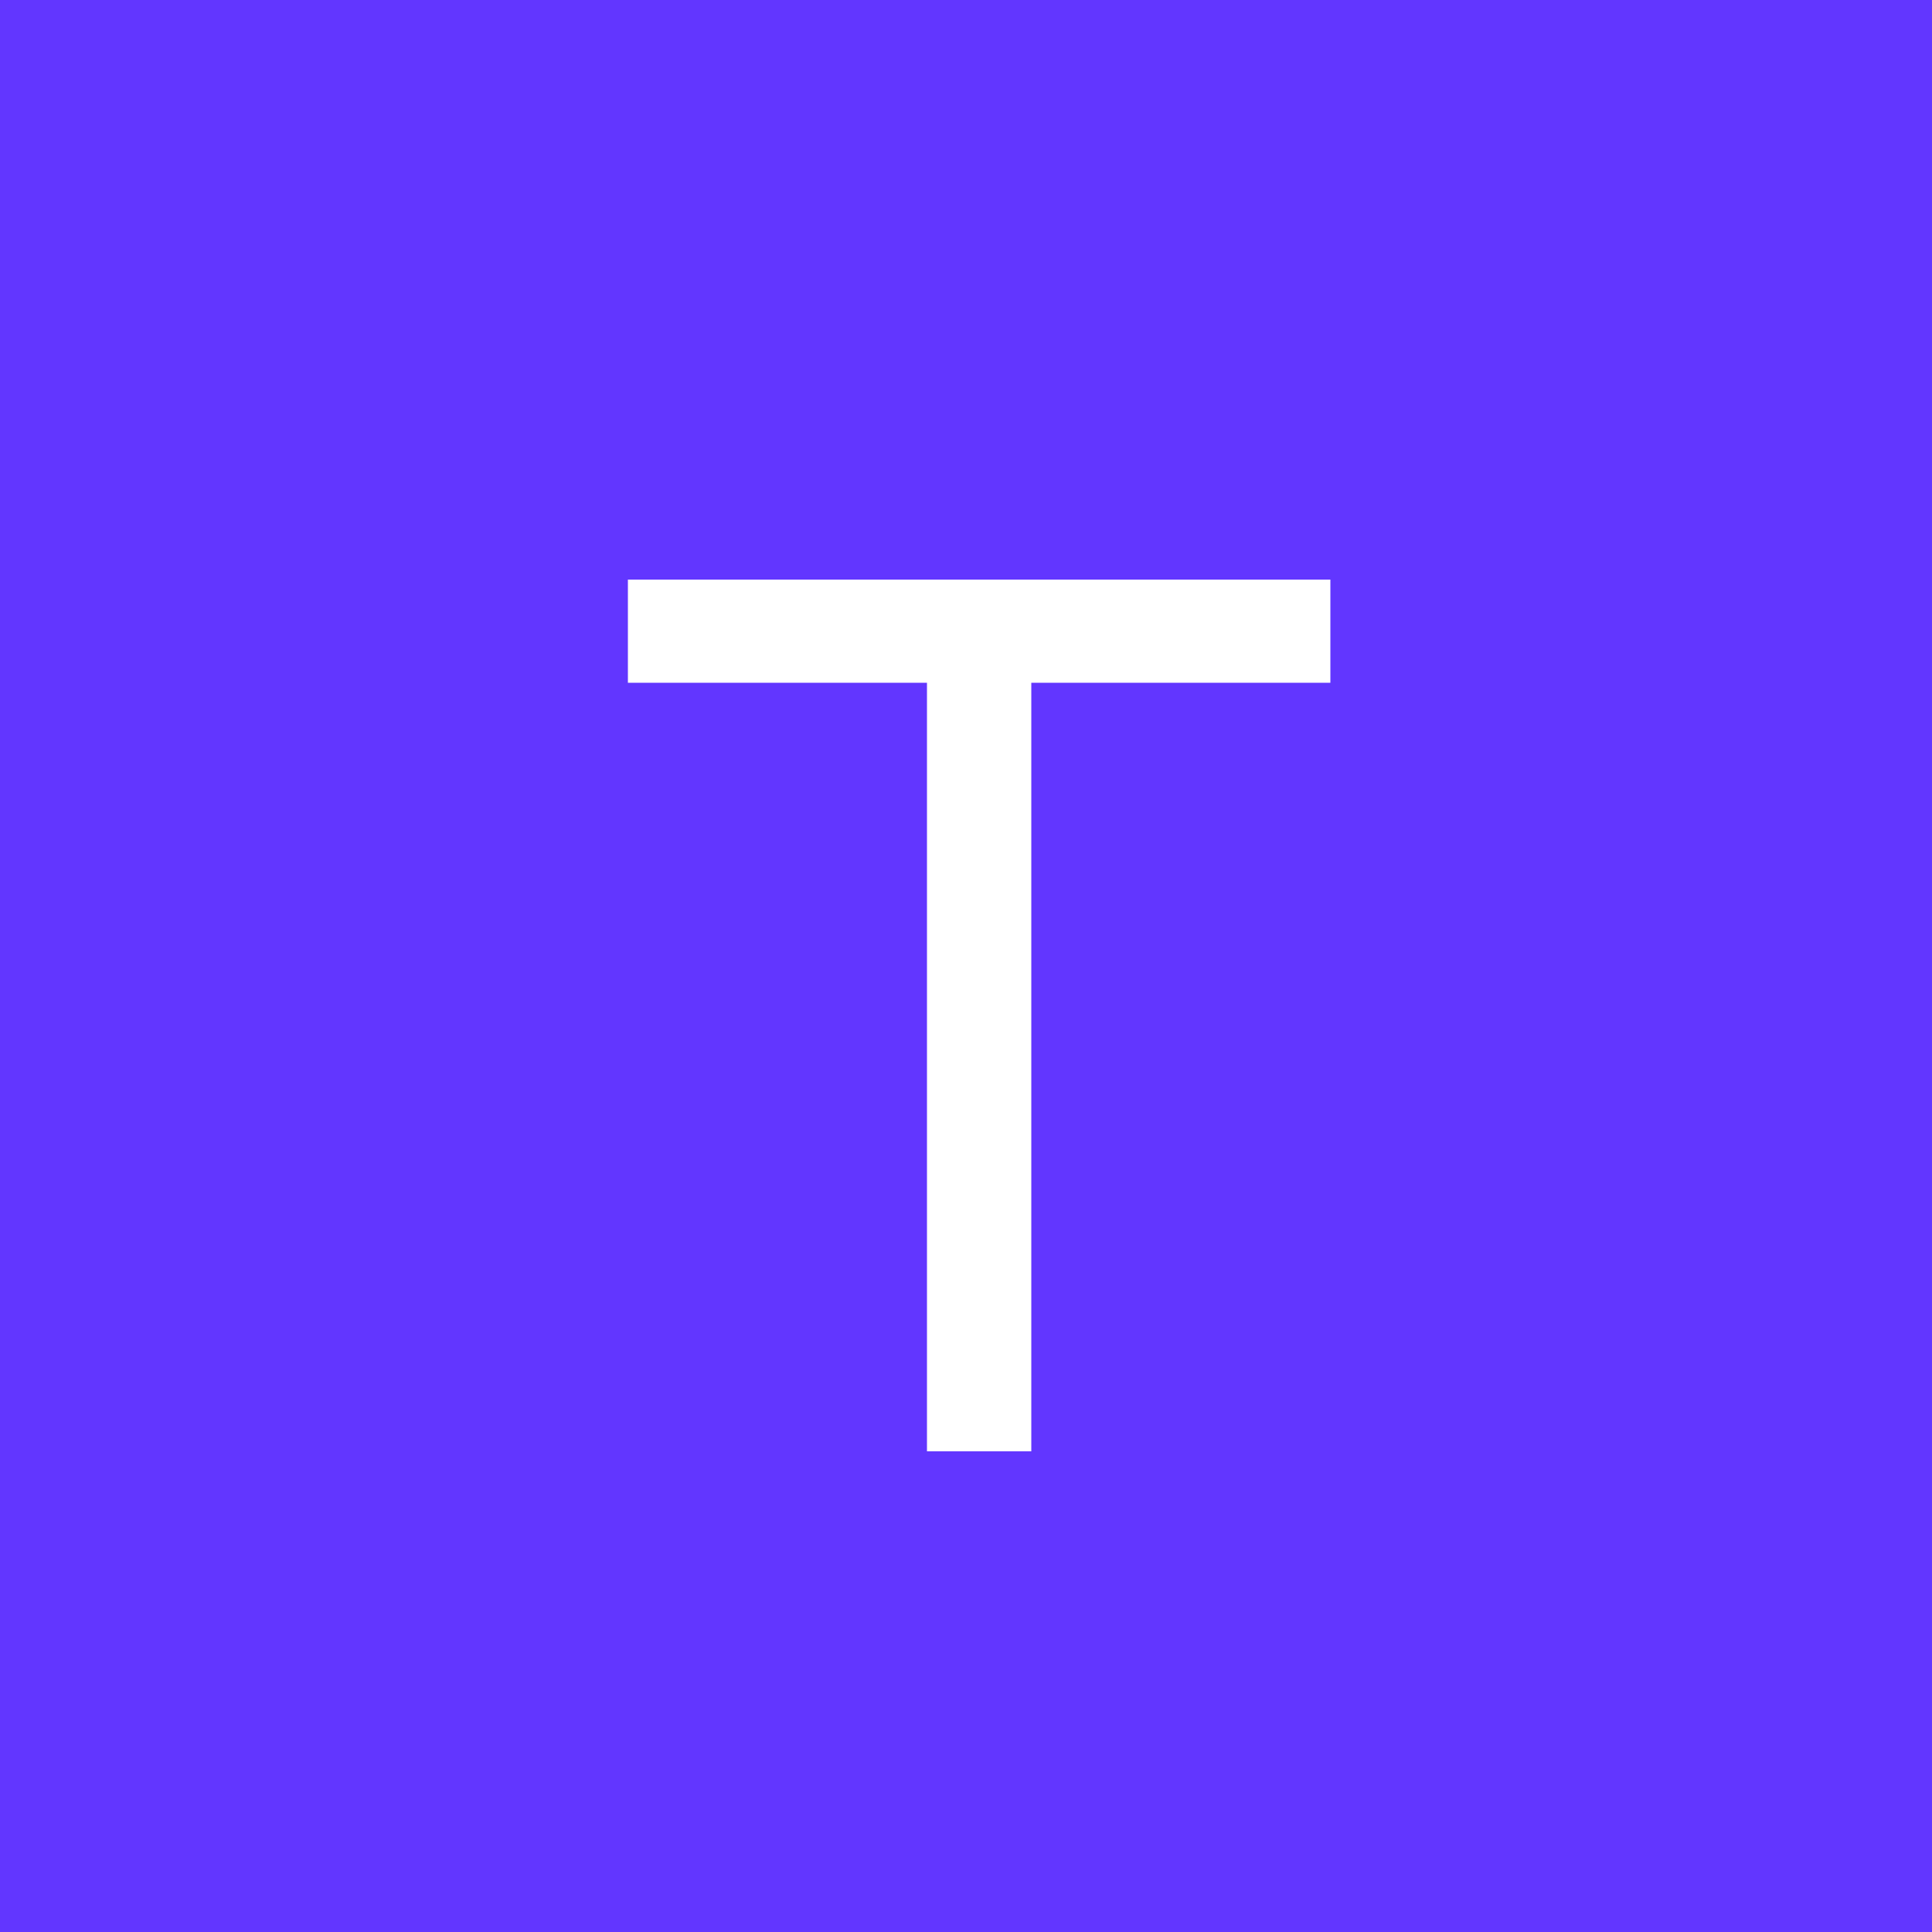
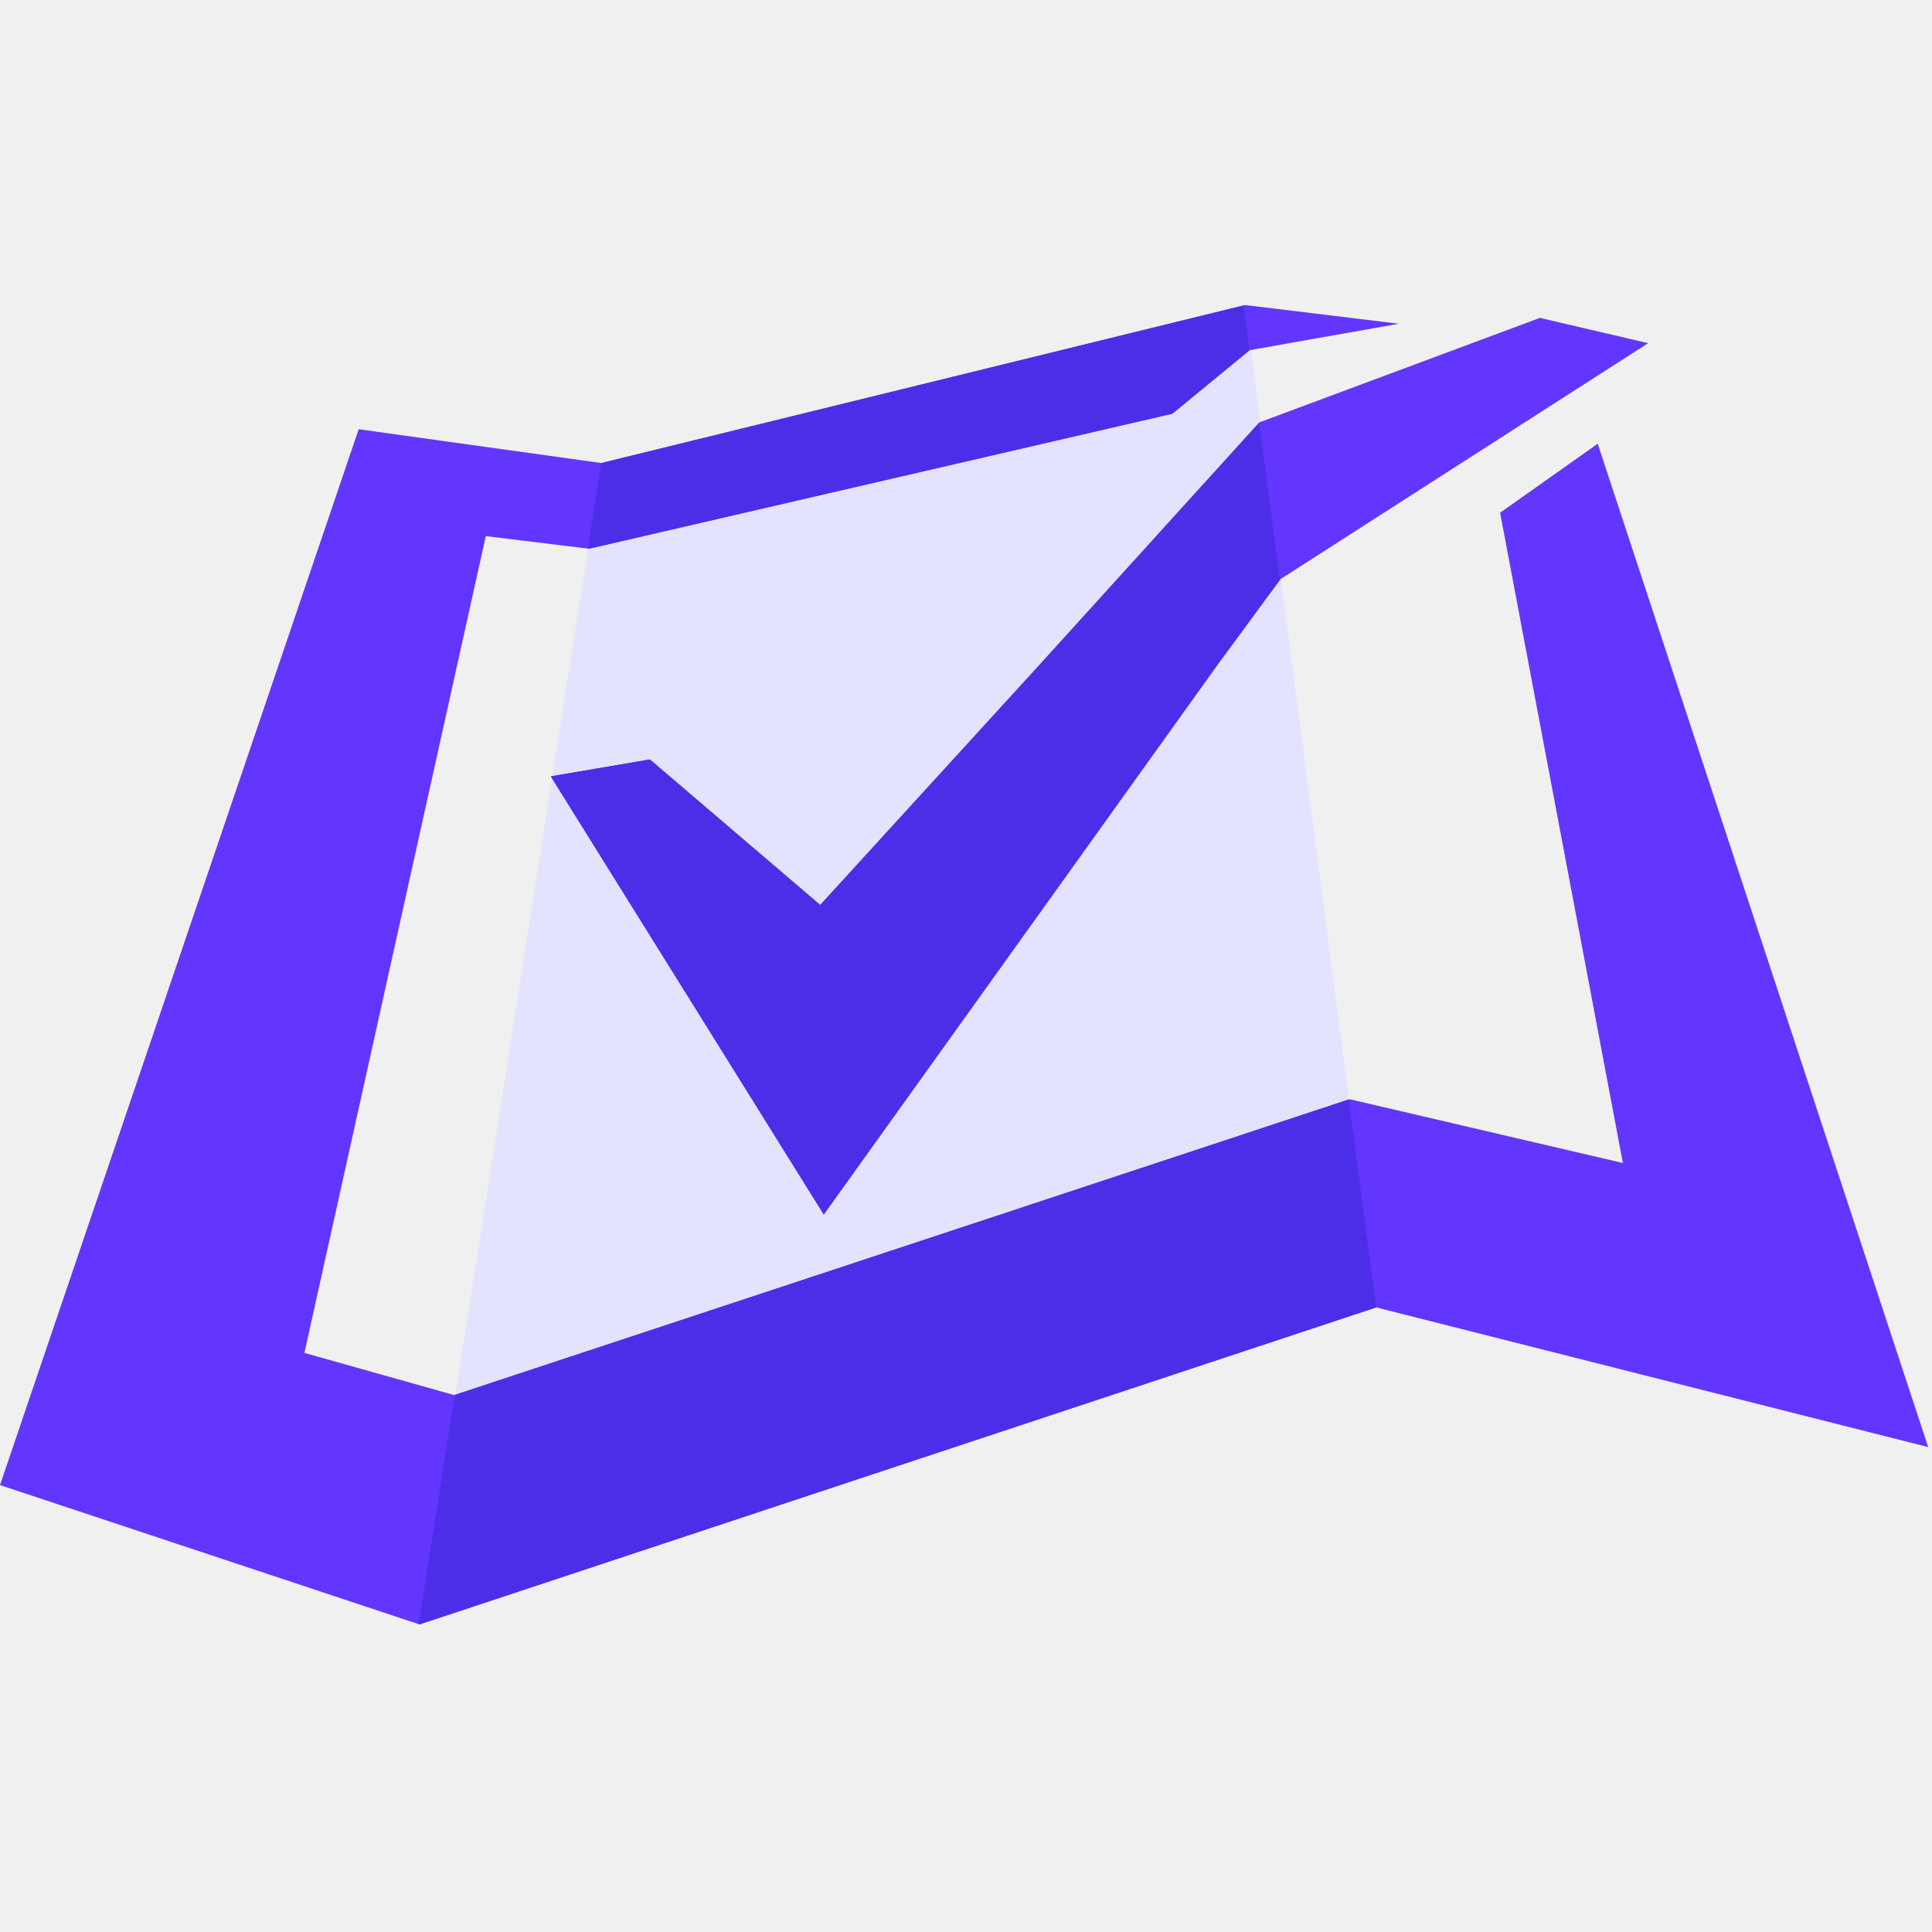
- <svg xmlns="http://www.w3.org/2000/svg" width="40" height="40">
-   <path fill="#6236FF" d="M0 0h40v40H0z" />
-   <path fill="#FFF" fill-rule="nonzero" d="M21.352 30.048V14.136h6.192V12H13v2.136h6.192v15.912z" />
+ <svg xmlns="http://www.w3.org/2000/svg" viewBox="0 0 152 152" xml:space="preserve" fill-rule="evenodd" clip-rule="evenodd" stroke-linejoin="round" stroke-miterlimit="2">
+   <g fill-rule="nonzero">
+     <path d="m33 127.8 14.31-91.37L97.96 24l10.31 78.86L33 127.8Z" fill="#e3e3ff" />
+     <path d="m127.68 91.5-21.5-5.02-70.44 23.28-11.79-3.32 14.27-64.26 8.12.99 45.89-10.62 6.09-5 11.74-2.08L97.96 24 47.31 36.43l-19.09-2.66L0 116.84l33 10.96 75.27-24.94 43.43 10.99-26-78.94-7.68 5.43 9.66 51.16Z" fill="#6236ff" />
+     <path d="m64.53 71.2-13.4-11.45-7.8 1.33 21.48 34.47 30.97-43.24 4.95-6.74L129.67 27l-8.52-1.99-22.07 8.22-17.3 19.08L64.53 71.2Z" fill="#6236ff" />
+     <path d="M108.27 102.86h.01l-2.17-16.36-70.33 23.24-2.84 18.04.06.02 75.27-24.94ZM46.34 43.17l45.89-10.62 6.07-4.99-.46-3.53-50.53 12.4-.01-.01-1.06 6.74.1.01Z" fill="#4d2ee8" />
+     <path d="m43.33 61.08.08.12.02-.14-.1.02Z" fill="#6236ff" />
+     <path d="m95.78 52.31 4.92-6.69-1.64-12.36-17.28 19.05L64.53 71.2l-13.4-11.45-7.7 1.31-.02.14 21.4 34.35 30.97-43.24Z" fill="#4d2ee8" />
+   </g>
</svg>
